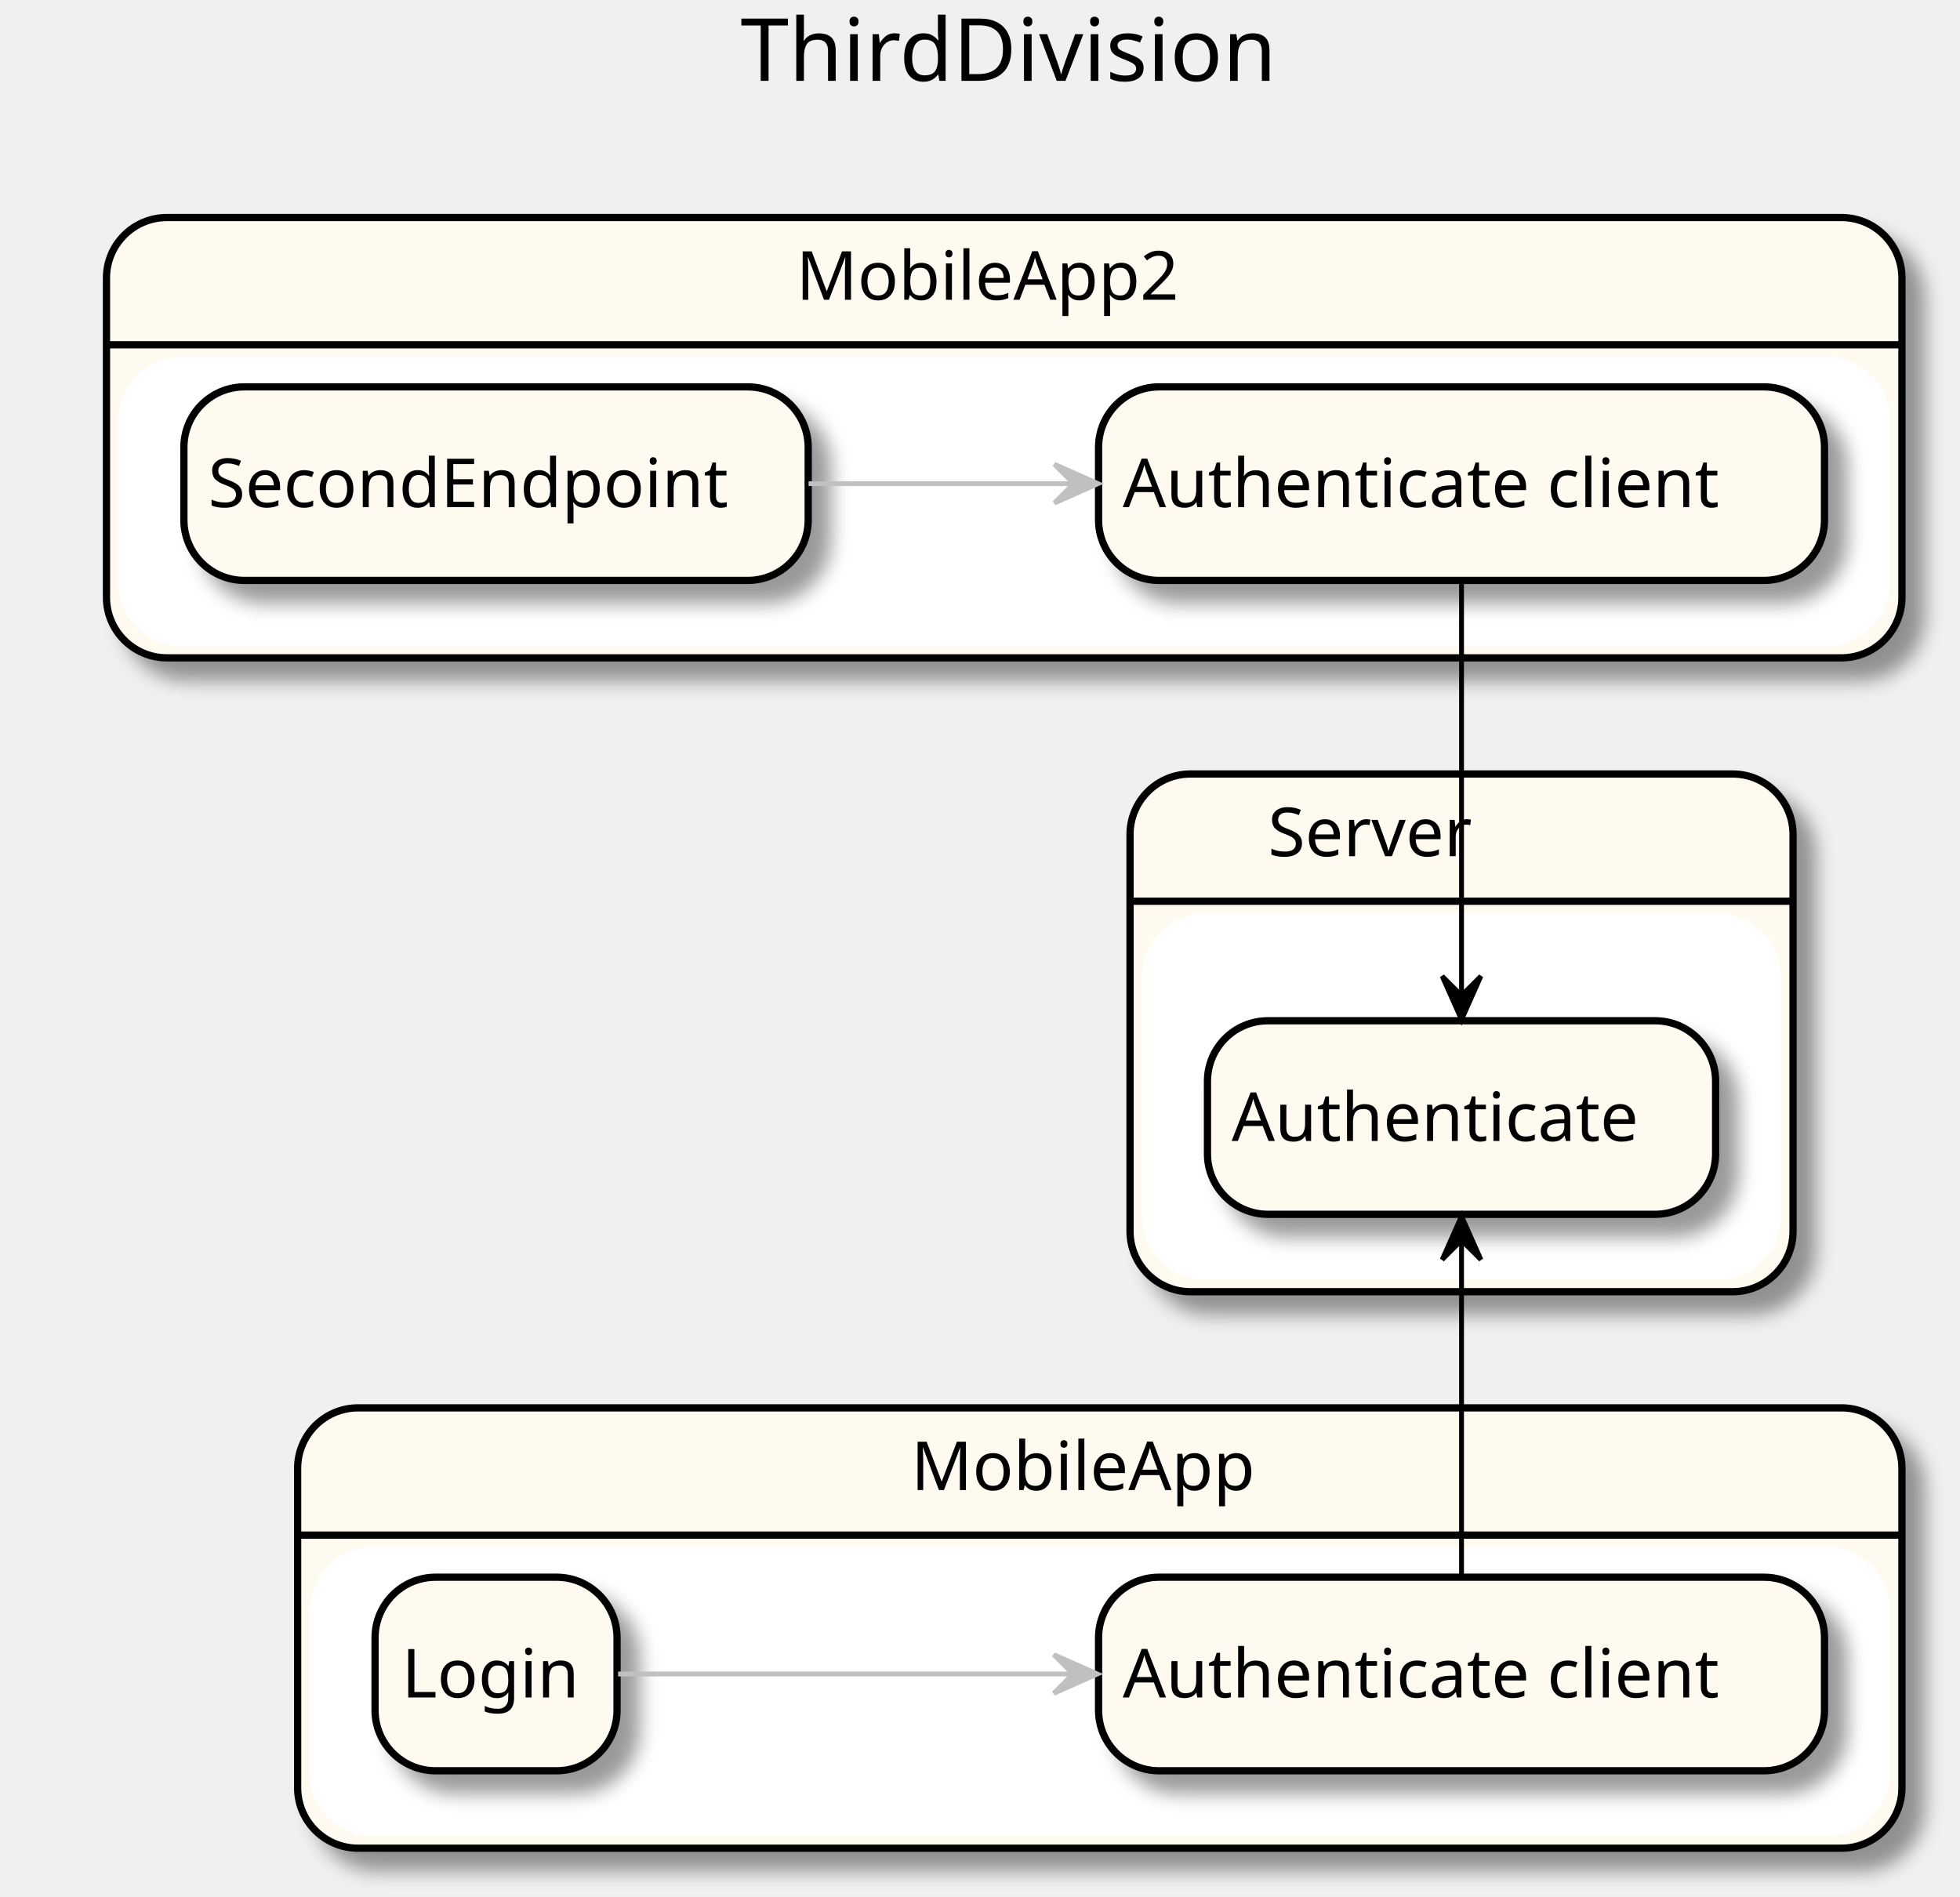
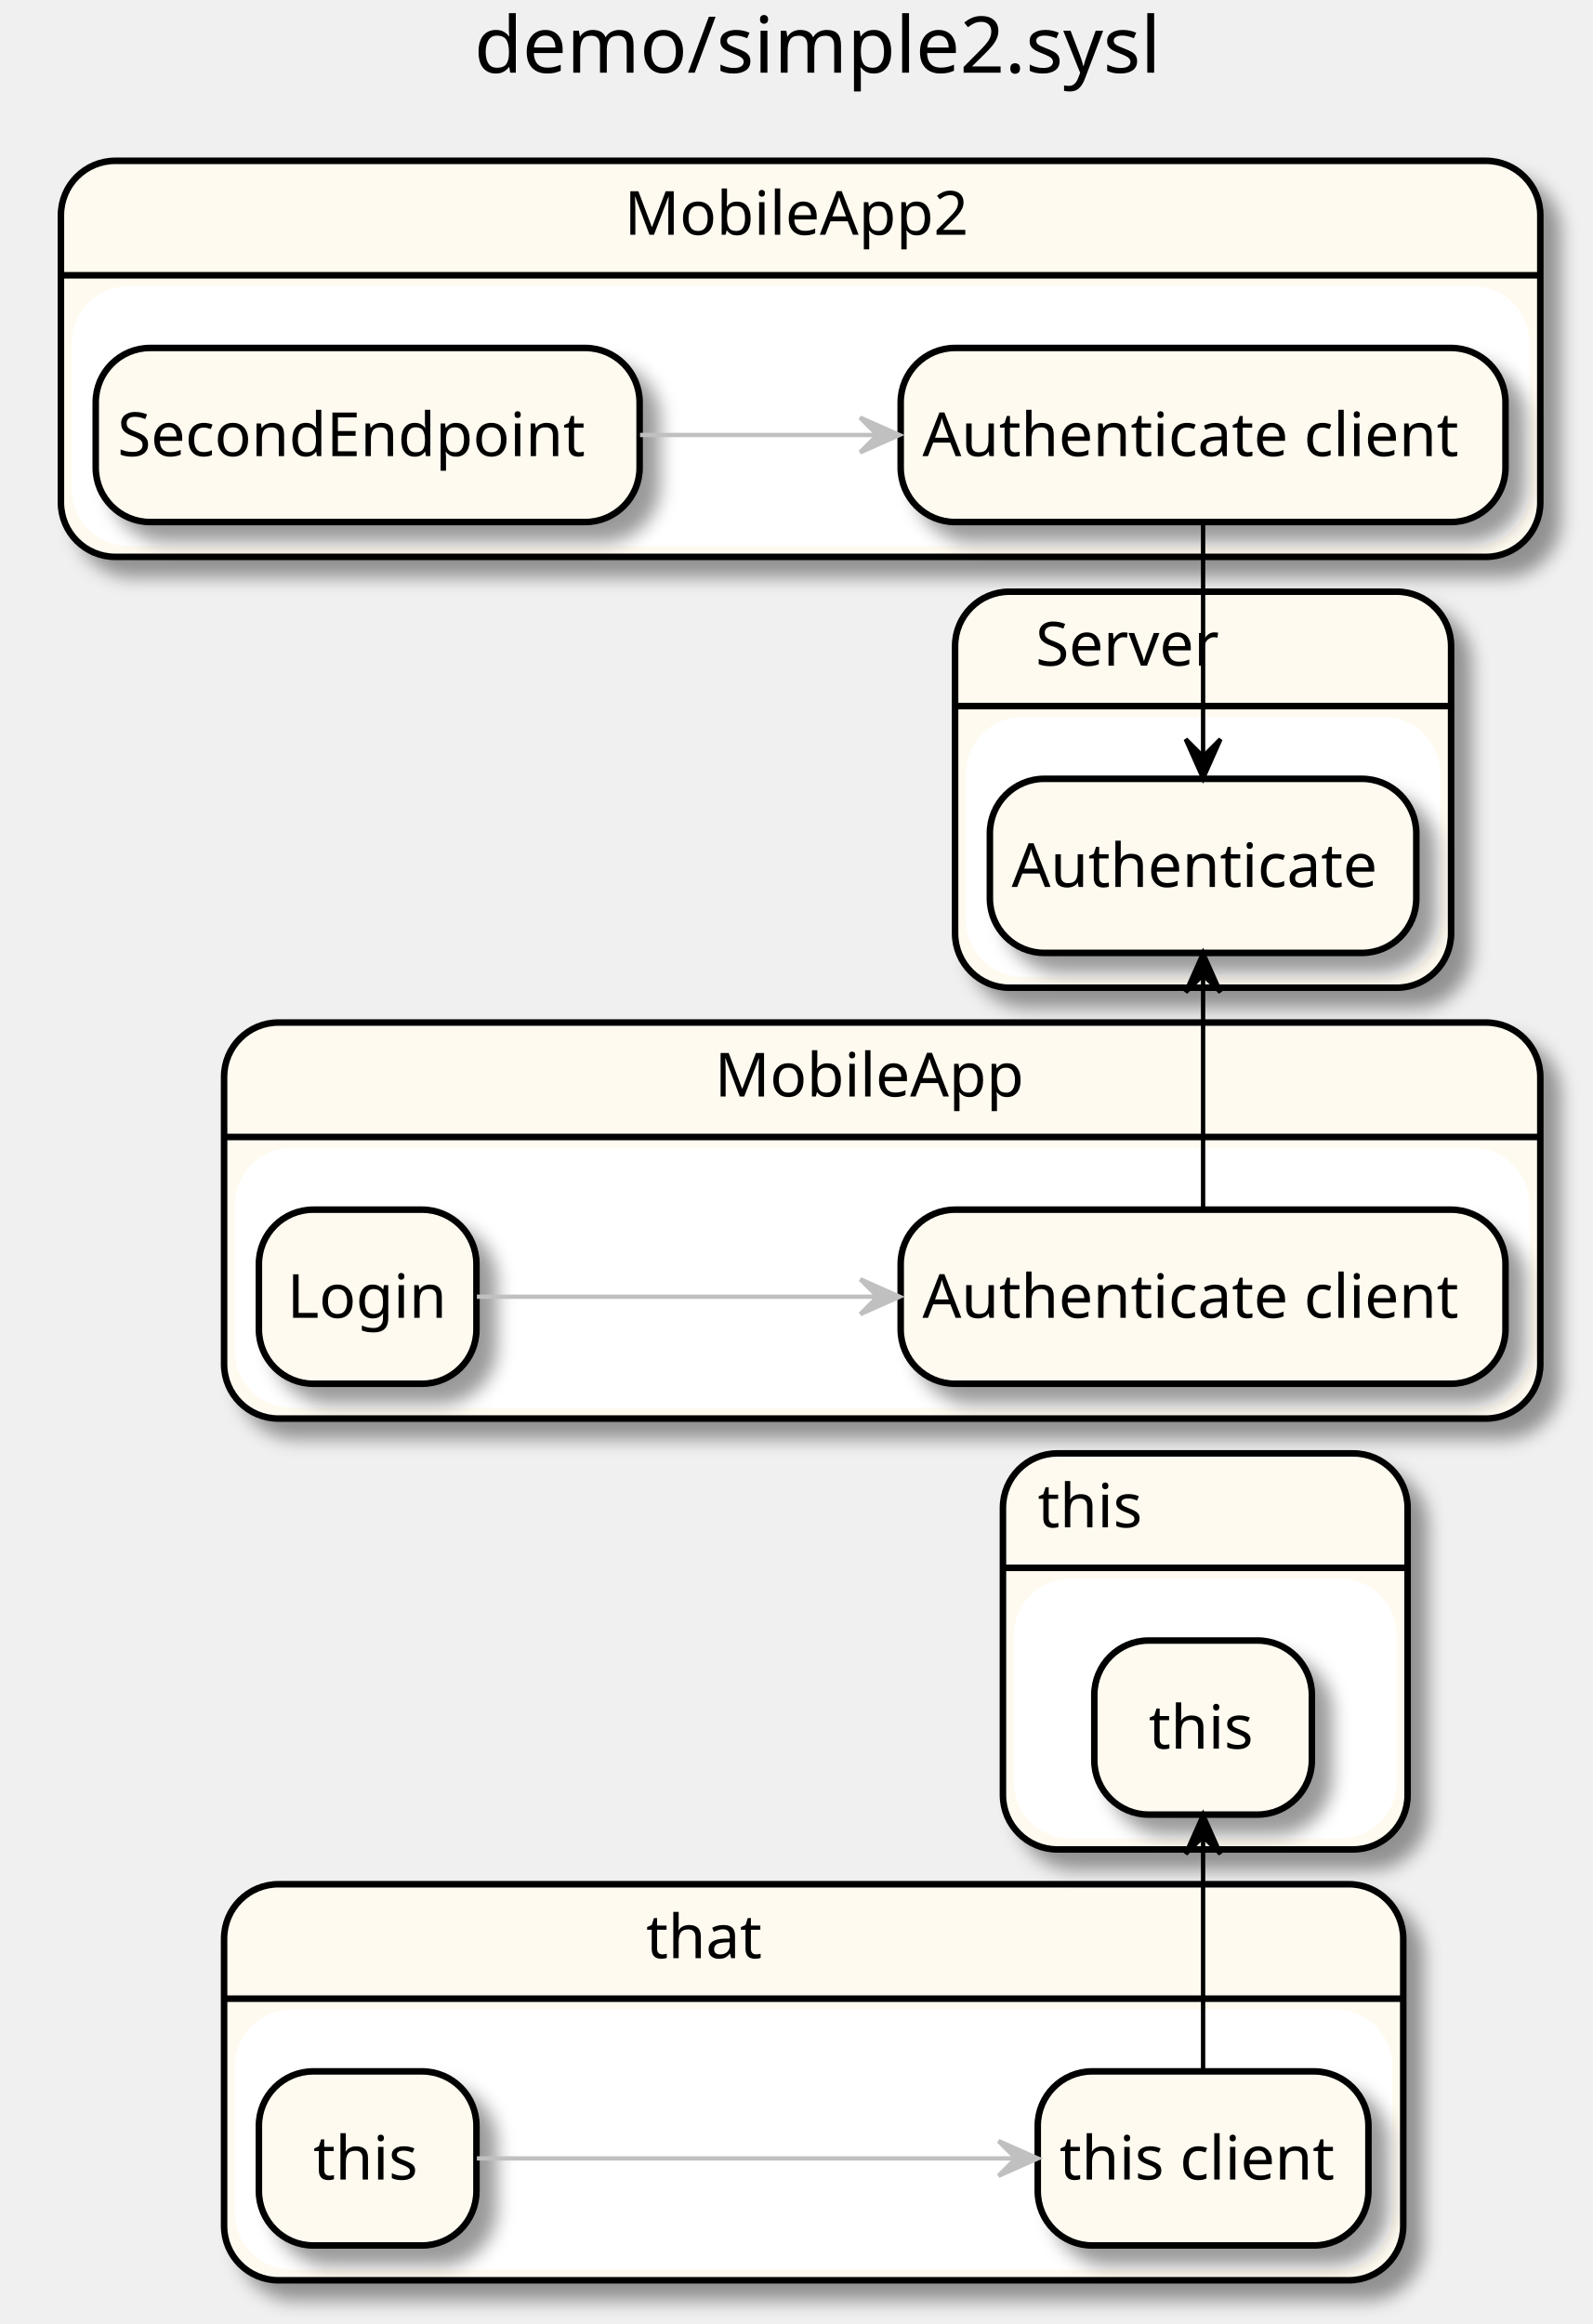
- <svg xmlns="http://www.w3.org/2000/svg" contentScriptType="application/ecmascript" contentStyleType="text/css" height="392px" preserveAspectRatio="none" style="width:405px;height:392px;" version="1.1" viewBox="0 0 405 392" width="405px" zoomAndPan="magnify">
+ <svg xmlns="http://www.w3.org/2000/svg" contentScriptType="application/ecmascript" contentStyleType="text/css" height="534px" preserveAspectRatio="none" style="width:366px;height:534px;" version="1.1" viewBox="0 0 366 534" width="366px" zoomAndPan="magnify">
  <defs>
-     <filter height="300%" id="futi05fps9k2a" width="300%" x="-1" y="-1">
+     <filter height="300%" id="f1su5obtea0nge" width="300%" x="-1" y="-1">
      <feGaussianBlur result="blurOut" stdDeviation="2.0" />
      <feColorMatrix in="blurOut" result="blurOut2" type="matrix" values="0 0 0 0 0 0 0 0 0 0 0 0 0 0 0 0 0 0 .4 0" />
      <feOffset dx="4.0" dy="4.0" in="blurOut2" result="blurOut3" />
      <feBlend in="SourceGraphic" in2="blurOut3" mode="normal" />
    </filter>
  </defs>
  <g>
-     <text fill="#000000" font-family="sans-serif" font-size="18" lengthAdjust="spacingAndGlyphs" textLength="121" x="153" y="16.708">ThirdDivision</text>
-     <rect fill="#FFFAF0" filter="url(#futi05fps9k2a)" height="91" rx="12.5" ry="12.5" style="stroke: #000000; stroke-width: 1.5;" width="331.5" x="61.5" y="290.953" />
-     <rect fill="#FFFFFF" height="58.703" rx="12.5" ry="12.5" style="stroke: #FFFFFF; stroke-width: 1.0;" width="325.5" x="64.5" y="320.25" />
-     <line style="stroke: #000000; stroke-width: 1.5;" x1="61.5" x2="393" y1="317.25" y2="317.25" />
-     <text fill="#000000" font-family="sans-serif" font-size="14" lengthAdjust="spacingAndGlyphs" textLength="78" x="188.25" y="307.948">MobileApp</text>
-     <rect fill="#FFFAF0" filter="url(#futi05fps9k2a)" height="91" rx="12.5" ry="12.5" style="stroke: #000000; stroke-width: 1.5;" width="371" x="22" y="44.953" />
-     <rect fill="#FFFFFF" height="58.703" rx="12.5" ry="12.5" style="stroke: #FFFFFF; stroke-width: 1.0;" width="365" x="25" y="74.25" />
-     <line style="stroke: #000000; stroke-width: 1.5;" x1="22" x2="393" y1="71.25" y2="71.25" />
-     <text fill="#000000" font-family="sans-serif" font-size="14" lengthAdjust="spacingAndGlyphs" textLength="86" x="164.5" y="61.948">MobileApp2</text>
-     <rect fill="#FFFAF0" filter="url(#futi05fps9k2a)" height="107" rx="12.5" ry="12.5" style="stroke: #000000; stroke-width: 1.5;" width="137" x="233.5" y="159.953" />
-     <rect fill="#FFFFFF" height="74.703" rx="12.5" ry="12.5" style="stroke: #FFFFFF; stroke-width: 1.0;" width="131" x="236.5" y="189.25" />
-     <line style="stroke: #000000; stroke-width: 1.5;" x1="233.5" x2="370.5" y1="186.25" y2="186.25" />
-     <text fill="#000000" font-family="sans-serif" font-size="14" lengthAdjust="spacingAndGlyphs" textLength="47" x="262" y="176.948">Server</text>
-     <rect fill="#FFFAF0" filter="url(#futi05fps9k2a)" height="40" rx="12.5" ry="12.5" style="stroke: #000000; stroke-width: 1.5;" width="150" x="227" y="325.953" />
-     <text fill="#000000" font-family="sans-serif" font-size="14" lengthAdjust="spacingAndGlyphs" textLength="140" x="232" y="350.8">Authenticate client</text>
-     <rect fill="#FFFAF0" filter="url(#futi05fps9k2a)" height="40" rx="12.5" ry="12.5" style="stroke: #000000; stroke-width: 1.5;" width="50" x="77.5" y="325.953" />
-     <text fill="#000000" font-family="sans-serif" font-size="14" lengthAdjust="spacingAndGlyphs" textLength="39" x="83" y="350.8">Login</text>
-     <rect fill="#FFFAF0" filter="url(#futi05fps9k2a)" height="40" rx="12.5" ry="12.5" style="stroke: #000000; stroke-width: 1.5;" width="150" x="227" y="79.953" />
-     <text fill="#000000" font-family="sans-serif" font-size="14" lengthAdjust="spacingAndGlyphs" textLength="140" x="232" y="104.8">Authenticate client</text>
-     <rect fill="#FFFAF0" filter="url(#futi05fps9k2a)" height="40" rx="12.5" ry="12.5" style="stroke: #000000; stroke-width: 1.5;" width="129" x="38" y="79.953" />
-     <text fill="#000000" font-family="sans-serif" font-size="14" lengthAdjust="spacingAndGlyphs" textLength="119" x="43" y="104.8">SecondEndpoint</text>
-     <rect fill="#FFFAF0" filter="url(#futi05fps9k2a)" height="40" rx="12.5" ry="12.5" style="stroke: #000000; stroke-width: 1.5;" width="105" x="249.5" y="210.953" />
-     <text fill="#000000" font-family="sans-serif" font-size="14" lengthAdjust="spacingAndGlyphs" textLength="95" x="254.5" y="235.8">Authenticate</text>
-     <path d="M127.717,345.953 C151.085,345.953 187.766,345.953 221.373,345.953 " fill="none" id="_1-&gt;_0" style="stroke: #C0C0C0; stroke-width: 1.0;" />
-     <polygon fill="#C0C0C0" points="226.738,345.953,217.738,341.953,221.738,345.953,217.738,349.953,226.738,345.953" style="stroke: #C0C0C0; stroke-width: 1.0;" />
-     <path d="M302,325.738 C302,302.675 302,279.613 302,256.55 " fill="none" id="_0-&gt;_4" style="stroke: #000000; stroke-width: 1.0;" />
-     <polygon fill="#000000" points="302,251.317,298,260.317,302,256.317,306,260.317,302,251.317" style="stroke: #000000; stroke-width: 1.0;" />
-     <path d="M167.077,99.953 C184.497,99.953 203.596,99.953 221.776,99.953 " fill="none" id="_3-&gt;_2" style="stroke: #C0C0C0; stroke-width: 1.0;" />
-     <polygon fill="#C0C0C0" points="226.877,99.953,217.877,95.953,221.877,99.953,217.877,103.953,226.877,99.953" style="stroke: #C0C0C0; stroke-width: 1.0;" />
-     <path d="M302,120.293 C302,148.675 302,177.058 302,205.44 " fill="none" id="_2-&gt;_4" style="stroke: #000000; stroke-width: 1.0;" />
-     <polygon fill="#000000" points="302,210.74,306,201.74,302,205.74,298,201.74,302,210.74" style="stroke: #000000; stroke-width: 1.0;" />
+     <text fill="#000000" font-family="sans-serif" font-size="18" lengthAdjust="spacingAndGlyphs" textLength="162" x="109" y="16.708">demo/simple2.sysl</text>
+     <rect fill="#FFFAF0" filter="url(#f1su5obtea0nge)" height="91" rx="12.5" ry="12.5" style="stroke: #000000; stroke-width: 1.5;" width="302.5" x="51.5" y="234.953" />
+     <rect fill="#FFFFFF" height="58.703" rx="12.5" ry="12.5" style="stroke: #FFFFFF; stroke-width: 1.0;" width="296.5" x="54.5" y="264.25" />
+     <line style="stroke: #000000; stroke-width: 1.5;" x1="51.5" x2="354" y1="261.25" y2="261.25" />
+     <text fill="#000000" font-family="sans-serif" font-size="14" lengthAdjust="spacingAndGlyphs" textLength="72" x="164.25" y="251.948">MobileApp</text>
+     <rect fill="#FFFAF0" filter="url(#f1su5obtea0nge)" height="91" rx="12.5" ry="12.5" style="stroke: #000000; stroke-width: 1.5;" width="340" x="14" y="36.953" />
+     <rect fill="#FFFFFF" height="58.703" rx="12.5" ry="12.5" style="stroke: #FFFFFF; stroke-width: 1.0;" width="334" x="17" y="66.25" />
+     <line style="stroke: #000000; stroke-width: 1.5;" x1="14" x2="354" y1="63.25" y2="63.25" />
+     <text fill="#000000" font-family="sans-serif" font-size="14" lengthAdjust="spacingAndGlyphs" textLength="81" x="143.5" y="53.948">MobileApp2</text>
+     <rect fill="#FFFAF0" filter="url(#f1su5obtea0nge)" height="91" rx="12.5" ry="12.5" style="stroke: #000000; stroke-width: 1.5;" width="114" x="219.5" y="135.953" />
+     <rect fill="#FFFFFF" height="58.703" rx="12.5" ry="12.5" style="stroke: #FFFFFF; stroke-width: 1.0;" width="108" x="222.5" y="165.25" />
+     <line style="stroke: #000000; stroke-width: 1.5;" x1="219.5" x2="333.5" y1="162.25" y2="162.25" />
+     <text fill="#000000" font-family="sans-serif" font-size="14" lengthAdjust="spacingAndGlyphs" textLength="44" x="238" y="152.948">Server</text>
+     <rect fill="#FFFAF0" filter="url(#f1su5obtea0nge)" height="91" rx="12.5" ry="12.5" style="stroke: #000000; stroke-width: 1.5;" width="271" x="51.5" y="432.953" />
+     <rect fill="#FFFFFF" height="58.703" rx="12.5" ry="12.5" style="stroke: #FFFFFF; stroke-width: 1.0;" width="265" x="54.5" y="462.25" />
+     <line style="stroke: #000000; stroke-width: 1.5;" x1="51.5" x2="322.5" y1="459.25" y2="459.25" />
+     <text fill="#000000" font-family="sans-serif" font-size="14" lengthAdjust="spacingAndGlyphs" textLength="27" x="148.5" y="449.948">that</text>
+     <rect fill="#FFFAF0" filter="url(#f1su5obtea0nge)" height="91" rx="12.5" ry="12.5" style="stroke: #000000; stroke-width: 1.5;" width="93" x="230.5" y="333.953" />
+     <rect fill="#FFFFFF" height="58.703" rx="12.5" ry="12.5" style="stroke: #FFFFFF; stroke-width: 1.0;" width="87" x="233.5" y="363.25" />
+     <line style="stroke: #000000; stroke-width: 1.5;" x1="230.5" x2="323.5" y1="360.25" y2="360.25" />
+     <text fill="#000000" font-family="sans-serif" font-size="14" lengthAdjust="spacingAndGlyphs" textLength="25" x="238.5" y="350.948">this</text>
+     <rect fill="#FFFAF0" filter="url(#f1su5obtea0nge)" height="40" rx="12.5" ry="12.5" style="stroke: #000000; stroke-width: 1.5;" width="139" x="207" y="277.953" />
+     <text fill="#000000" font-family="sans-serif" font-size="14" lengthAdjust="spacingAndGlyphs" textLength="129" x="212" y="302.8">Authenticate client</text>
+     <rect fill="#FFFAF0" filter="url(#f1su5obtea0nge)" height="40" rx="12.5" ry="12.5" style="stroke: #000000; stroke-width: 1.5;" width="50" x="59.5" y="277.953" />
+     <text fill="#000000" font-family="sans-serif" font-size="14" lengthAdjust="spacingAndGlyphs" textLength="37" x="66" y="302.8">Login</text>
+     <rect fill="#FFFAF0" filter="url(#f1su5obtea0nge)" height="40" rx="12.5" ry="12.5" style="stroke: #000000; stroke-width: 1.5;" width="139" x="207" y="79.953" />
+     <text fill="#000000" font-family="sans-serif" font-size="14" lengthAdjust="spacingAndGlyphs" textLength="129" x="212" y="104.8">Authenticate client</text>
+     <rect fill="#FFFAF0" filter="url(#f1su5obtea0nge)" height="40" rx="12.5" ry="12.5" style="stroke: #000000; stroke-width: 1.5;" width="125" x="22" y="79.953" />
+     <text fill="#000000" font-family="sans-serif" font-size="14" lengthAdjust="spacingAndGlyphs" textLength="115" x="27" y="104.8">SecondEndpoint</text>
+     <rect fill="#FFFAF0" filter="url(#f1su5obtea0nge)" height="40" rx="12.5" ry="12.5" style="stroke: #000000; stroke-width: 1.5;" width="98" x="227.5" y="178.953" />
+     <text fill="#000000" font-family="sans-serif" font-size="14" lengthAdjust="spacingAndGlyphs" textLength="88" x="232.5" y="203.8">Authenticate</text>
+     <rect fill="#FFFAF0" filter="url(#f1su5obtea0nge)" height="40" rx="12.5" ry="12.5" style="stroke: #000000; stroke-width: 1.5;" width="50" x="59.5" y="475.953" />
+     <text fill="#000000" font-family="sans-serif" font-size="14" lengthAdjust="spacingAndGlyphs" textLength="25" x="72" y="500.8">this</text>
+     <rect fill="#FFFAF0" filter="url(#f1su5obtea0nge)" height="40" rx="12.5" ry="12.5" style="stroke: #000000; stroke-width: 1.5;" width="76" x="238.5" y="475.953" />
+     <text fill="#000000" font-family="sans-serif" font-size="14" lengthAdjust="spacingAndGlyphs" textLength="66" x="243.5" y="500.8">this client</text>
+     <rect fill="#FFFAF0" filter="url(#f1su5obtea0nge)" height="40" rx="12.5" ry="12.5" style="stroke: #000000; stroke-width: 1.5;" width="50" x="251.5" y="376.953" />
+     <text fill="#000000" font-family="sans-serif" font-size="14" lengthAdjust="spacingAndGlyphs" textLength="25" x="264" y="401.8">this</text>
+     <path d="M109.601,495.953 C141.022,495.953 195.34,495.953 233.452,495.953 " fill="none" id="_5-&gt;_6" style="stroke: #C0C0C0; stroke-width: 1.0;" />
+     <polygon fill="#C0C0C0" points="238.484,495.953,229.484,491.953,233.484,495.953,229.484,499.953,238.484,495.953" style="stroke: #C0C0C0; stroke-width: 1.0;" />
+     <path d="M276.5,475.844 C276.5,457.91 276.5,439.976 276.5,422.042 " fill="none" id="_6-&gt;_7" style="stroke: #000000; stroke-width: 1.0;" />
+     <polygon fill="#000000" points="276.5,416.984,272.5,425.984,276.5,421.984,280.5,425.984,276.5,416.984" style="stroke: #000000; stroke-width: 1.0;" />
+     <path d="M109.601,297.953 C132.95,297.953 168.943,297.953 201.535,297.953 " fill="none" id="_1-&gt;_0" style="stroke: #C0C0C0; stroke-width: 1.0;" />
+     <polygon fill="#C0C0C0" points="206.734,297.953,197.734,293.953,201.734,297.953,197.734,301.953,206.734,297.953" style="stroke: #C0C0C0; stroke-width: 1.0;" />
+     <path d="M276.5,277.844 C276.5,259.91 276.5,241.976 276.5,224.042 " fill="none" id="_0-&gt;_4" style="stroke: #000000; stroke-width: 1.0;" />
+     <polygon fill="#000000" points="276.5,218.984,272.5,227.984,276.5,223.984,280.5,227.984,276.5,218.984" style="stroke: #000000; stroke-width: 1.0;" />
+     <path d="M147.102,99.953 C164.507,99.953 183.585,99.953 201.617,99.953 " fill="none" id="_3-&gt;_2" style="stroke: #C0C0C0; stroke-width: 1.0;" />
+     <polygon fill="#C0C0C0" points="206.673,99.953,197.673,95.953,201.673,99.953,197.673,103.953,206.673,99.953" style="stroke: #C0C0C0; stroke-width: 1.0;" />
+     <path d="M276.5,119.984 C276.5,137.918 276.5,155.852 276.5,173.786 " fill="none" id="_2-&gt;_4" style="stroke: #000000; stroke-width: 1.0;" />
+     <polygon fill="#000000" points="276.5,178.844,280.5,169.844,276.5,173.844,272.5,169.844,276.5,178.844" style="stroke: #000000; stroke-width: 1.0;" />
  </g>
</svg>
